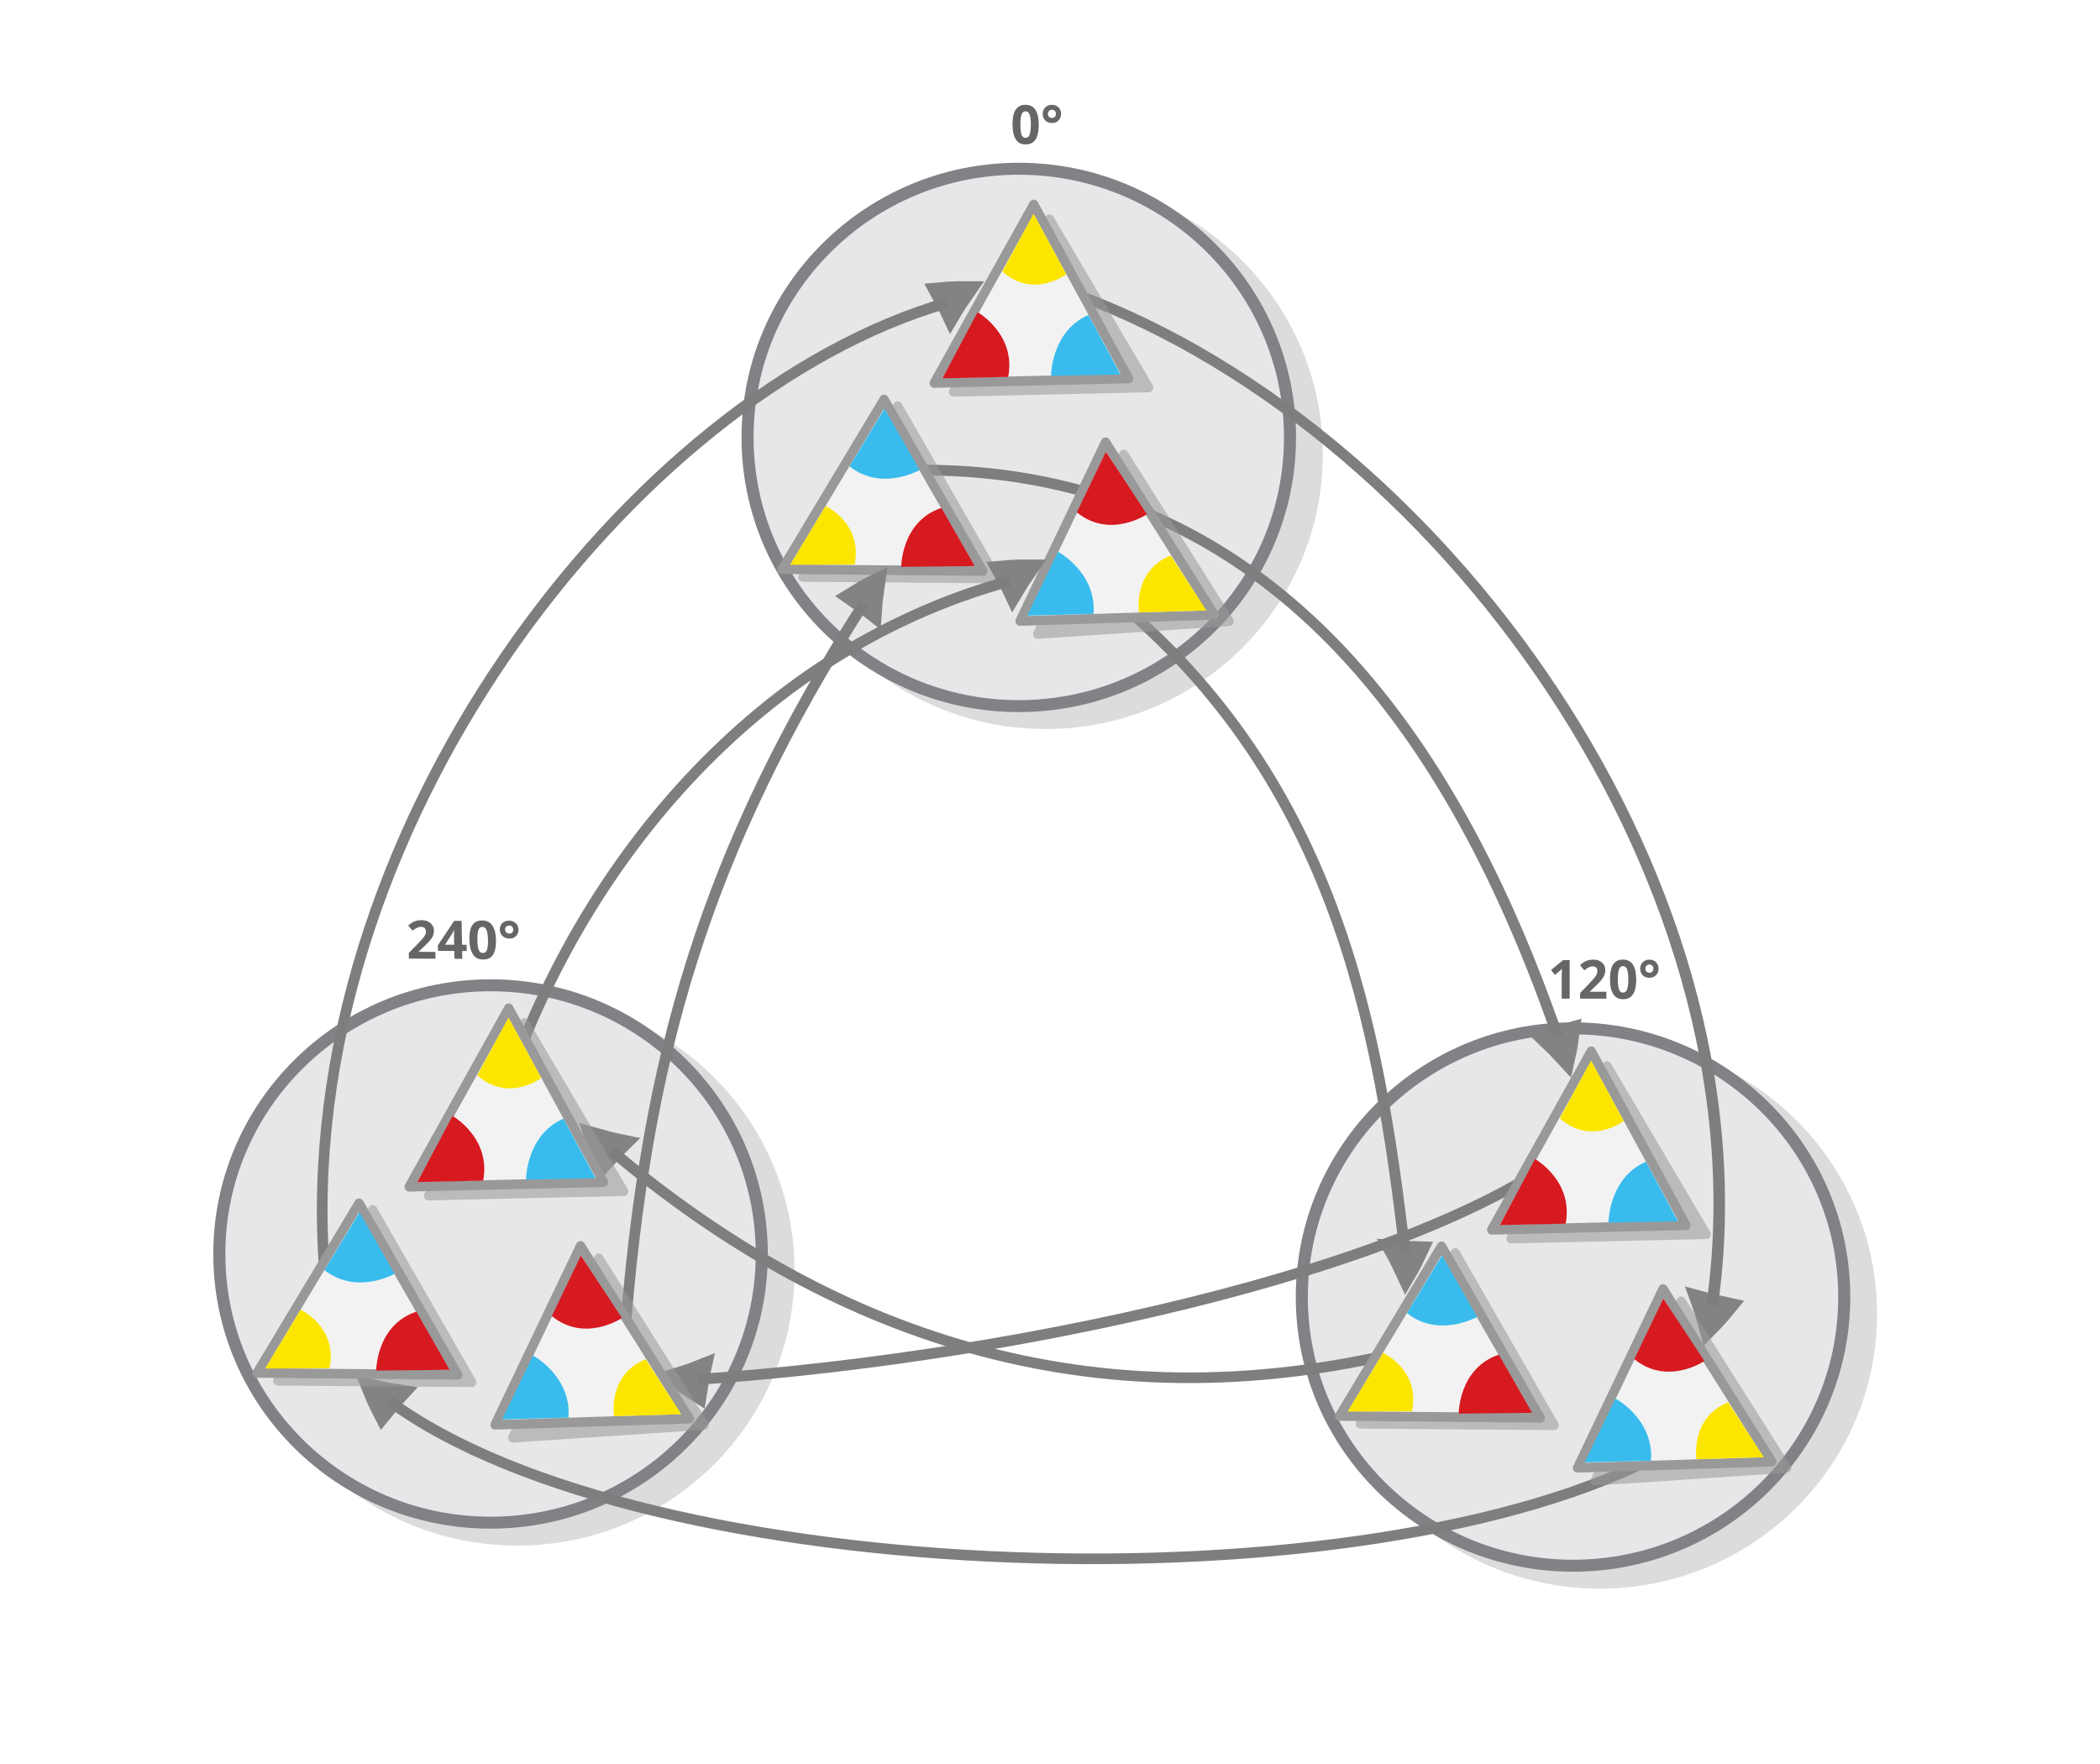
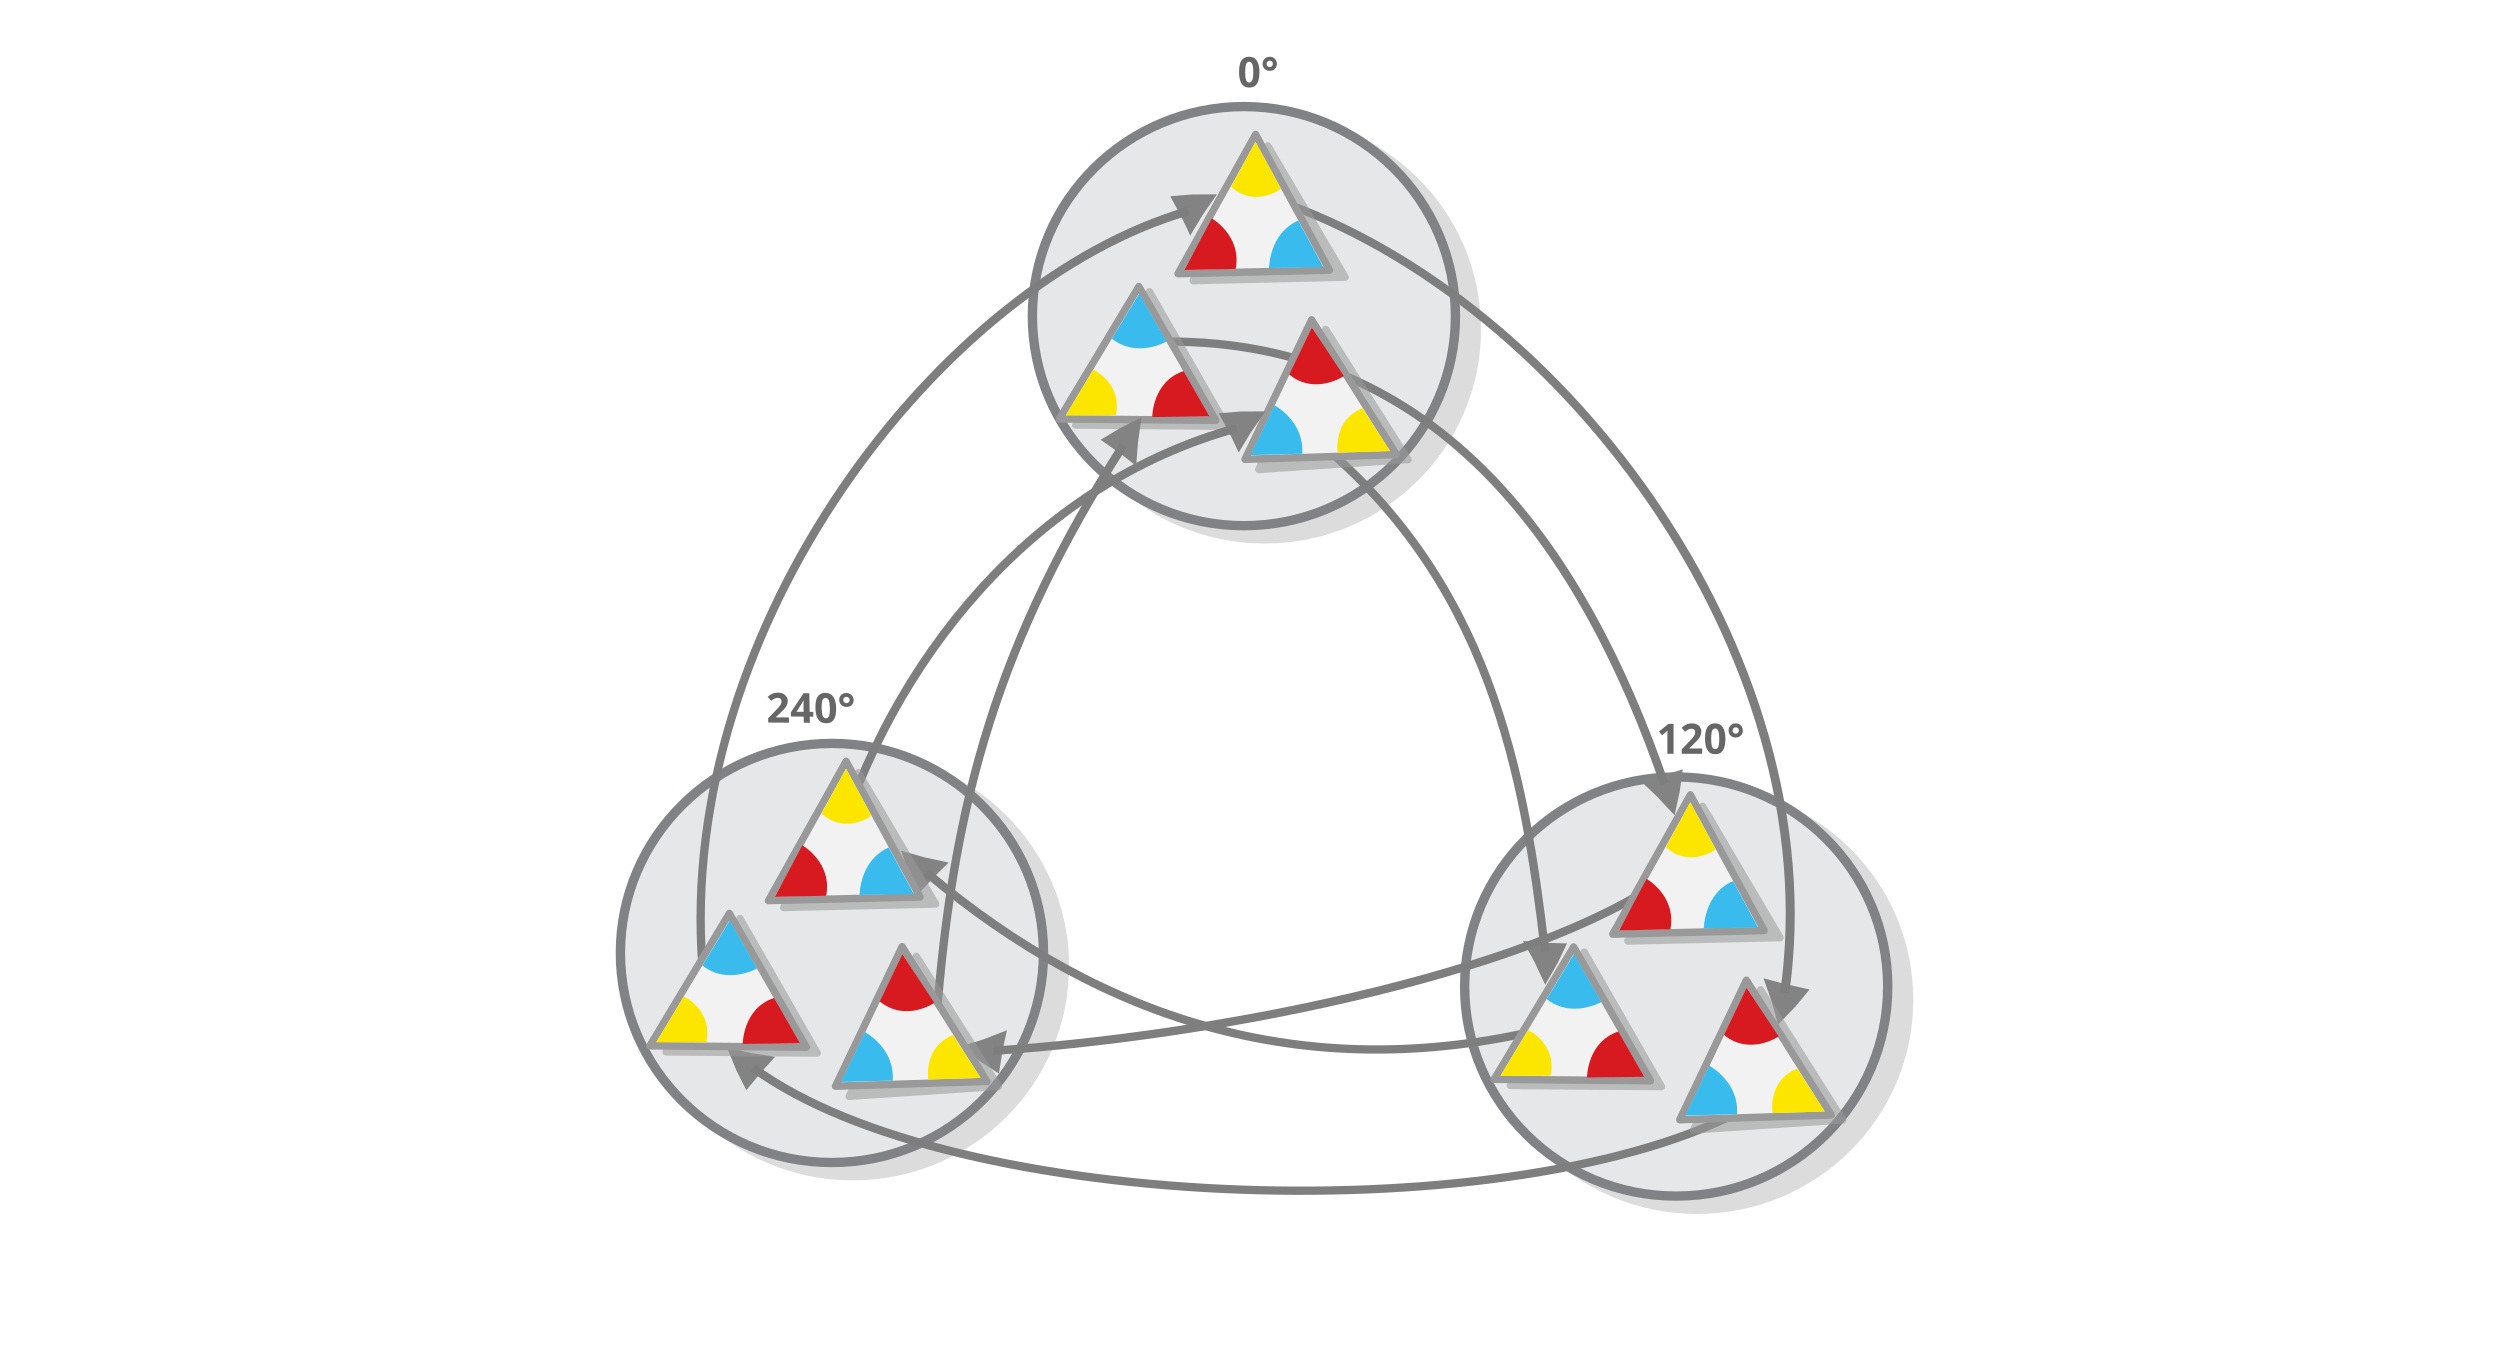
- <svg xmlns="http://www.w3.org/2000/svg" viewBox="0 0 595.3 500" version="1.1" id="svg3397" width="595.3" height="500">
+ <svg xmlns="http://www.w3.org/2000/svg" viewBox="0 0 595.08 322.834" version="1.1" id="svg3397" width="595.08" height="322.834">
  <defs id="defs3401" />
  <g id="layer1" style="display:inline">
-     <text xml:space="preserve" style="font-style:normal;font-weight:normal;font-size:63.12px;line-height:1.25;font-family:sans-serif;letter-spacing:0px;word-spacing:0px;fill:#000000;fill-opacity:1;stroke:none;stroke-width:1.578" x="472.269" y="181.392" id="text1739" />
-     <g transform="matrix(0.5703663,0,0,0.5650212,246.6579,246.8992)" id="g4798">
+     <text xml:space="preserve" style="font-style:normal;font-weight:normal;font-size:41.337px;line-height:1.25;font-family:sans-serif;letter-spacing:0px;word-spacing:0px;fill:#000000;fill-opacity:1;stroke:none;stroke-width:1.033" x="416.243" y="112.832" id="text1739" />
+     <g transform="matrix(0.3735253,0,0,0.3700249,268.4934,155.7318)" id="g4798">
      <circle style="opacity:0.14;stroke:#000000;stroke-width:6;stroke-miterlimit:10" id="circle4649" r="134.8" cy="-209.014" cx="87.185" />
      <circle style="fill:#e6e7e8;stroke:#808285;stroke-width:6;stroke-miterlimit:10" id="circle4651" r="134.8" cy="-217.514" cx="73.885" />
    </g>
-     <g transform="matrix(0.5703663,0,0,0.5650212,403.7761,490.5748)" id="g4798-0">
+     <g transform="matrix(0.3735253,0,0,0.3700249,371.388,315.3117)" id="g4798-0">
      <circle style="opacity:0.14;stroke:#000000;stroke-width:6;stroke-miterlimit:10" id="circle4649-9" r="134.8" cy="-209.014" cx="87.185" />
      <circle style="fill:#e6e7e8;stroke:#808285;stroke-width:6;stroke-miterlimit:10" id="circle4651-2" r="134.8" cy="-217.514" cx="73.885" />
    </g>
-     <g style="display:inline;fill:#dddddd;stroke:#838383;stroke-width:6.389;stroke-miterlimit:10" id="g1482-5-6-0" transform="matrix(0.1345093,0.3639734,-0.3566786,0.1162382,448.945,223.1982)">
+     <g style="display:inline;fill:#dddddd;stroke:#838383;stroke-width:6.389;stroke-miterlimit:10" id="g1482-5-6-0" transform="matrix(0.08808834,0.2383614,-0.2335841,0.07612284,400.9686,140.2103)">
      <path style="stroke-width:16.098" id="path1478-9-3-8" d="m 279.837,254.916 c 5.306,-0.863 10.768,-1.466 16.337,-1.934 -3.454,-4.165 -7.181,-8.262 -11.18,-12.292 -1.784,4.973 -2.932,8.935 -5.157,14.226 z" />
      <path style="fill:none;stroke:#7e7e7e;stroke-width:8.093;stroke-linecap:butt;stroke-linejoin:miter;stroke-miterlimit:10;stroke-dasharray:none;stroke-opacity:1" d="M -248.691,290.47 C -66.107,172.37 118.795,208.049 282.696,248.667" id="path1674-3-8" />
    </g>
-     <g style="display:inline;fill:#dddddd;stroke:#838383;stroke-width:6.389;stroke-miterlimit:10" id="g1482-5-6-0-6" transform="matrix(0.1398084,0.7643144,-0.8187823,0.0793154,1051.297,161.9383)">
+     <g style="display:inline;fill:#dddddd;stroke:#838383;stroke-width:6.389;stroke-miterlimit:10" id="g1482-5-6-0-6" transform="matrix(0.09155866,0.5005393,-0.5362096,0.0519426,795.4408,100.092)">
      <path style="stroke-width:7.894" id="path1478-9-3-8-5" d="m 195.584,727.893 c 2.602,-0.423 5.28,-0.719 8.012,-0.948 -1.694,-2.043 -3.521,-4.052 -5.483,-6.028 -0.875,2.439 -1.438,4.382 -2.529,6.976 z" />
      <path style="fill:none;stroke:#7e7e7e;stroke-width:3.938;stroke-linecap:butt;stroke-linejoin:miter;stroke-miterlimit:10;stroke-dasharray:none;stroke-opacity:1" d="M -199.424,889.635 C -143.722,768.437 40.119,676.554 196.986,724.829" id="path1674-3-8-87" />
    </g>
-     <text xml:space="preserve" style="font-style:normal;font-weight:normal;font-size:15.088px;line-height:1.25;font-family:sans-serif;display:inline;fill:#666666;fill-opacity:1;stroke:none;stroke-width:0.377" x="444.306" y="279.584" id="text5016-15" transform="scale(0.9876245,1.012531)">
-       <tspan id="tspan5014-9" x="444.306" y="279.584" style="font-style:normal;font-variant:normal;font-weight:bold;font-stretch:normal;font-family:sans-serif;-inkscape-font-specification:'sans-serif Bold';fill:#666666;stroke-width:0.377">120° </tspan>
+     <text xml:space="preserve" style="font-style:normal;font-weight:normal;font-size:9.881px;line-height:1.25;font-family:sans-serif;display:inline;fill:#666666;fill-opacity:1;stroke:none;stroke-width:0.247" x="399.271" y="177.211" id="text5016-15" transform="scale(0.9876245,1.012531)">
+       <tspan id="tspan5014-9" x="399.271" y="177.211" style="font-style:normal;font-variant:normal;font-weight:bold;font-stretch:normal;font-family:sans-serif;-inkscape-font-specification:'sans-serif Bold';fill:#666666;stroke-width:0.247">120° </tspan>
    </text>
-     <g transform="matrix(0.5703663,0,0,0.5650212,96.91642,478.3752)" id="g4798-0-5">
+     <g transform="matrix(0.3735253,0,0,0.3700249,170.4297,307.3223)" id="g4798-0-5">
      <circle style="opacity:0.14;stroke:#000000;stroke-width:6;stroke-miterlimit:10" id="circle4649-9-4" r="134.8" cy="-209.014" cx="87.185" />
      <circle style="fill:#e6e7e8;stroke:#808285;stroke-width:6;stroke-miterlimit:10" id="circle4651-2-6" r="134.8" cy="-217.514" cx="73.885" />
    </g>
-     <text xml:space="preserve" style="font-style:normal;font-weight:normal;font-size:15.088px;line-height:1.25;font-family:sans-serif;display:inline;fill:#666666;fill-opacity:1;stroke:none;stroke-width:0.377" x="109.878" y="271.786" id="text5016-15-9" transform="matrix(1.002554,0.00546846,0.01893107,0.9975563,0,0)">
-       <tspan id="tspan5014-9-0" x="109.878" y="271.786" style="font-style:normal;font-variant:normal;font-weight:bold;font-stretch:normal;font-family:sans-serif;-inkscape-font-specification:'sans-serif Bold';fill:#666666;stroke-width:0.377">240° </tspan>
+     <text xml:space="preserve" style="font-style:normal;font-weight:normal;font-size:9.881px;line-height:1.25;font-family:sans-serif;display:inline;fill:#666666;fill-opacity:1;stroke:none;stroke-width:0.247" x="178.77" y="171.43" id="text5016-15-9" transform="matrix(1.002554,0.00546846,0.01893107,0.9975563,0,0)">
+       <tspan id="tspan5014-9-0" x="178.77" y="171.43" style="font-style:normal;font-variant:normal;font-weight:bold;font-stretch:normal;font-family:sans-serif;-inkscape-font-specification:'sans-serif Bold';fill:#666666;stroke-width:0.247">240° </tspan>
    </text>
-     <g style="display:inline;fill:#dddddd;stroke:#838383;stroke-width:6.389;stroke-miterlimit:10" id="g1482-7" transform="matrix(-0.3744269,0.0117767,-0.01270226,-0.3420943,1204.241,670.2461)">
-       <path style="stroke-width:35.526" id="path1478-7" transform="matrix(0.4768,-0.02932,0.03214,0.42867,147.58,197.367)" d="m 315.1,101.79 c 10.682,-4.135 21.77,-7.738 33.127,-11.074 -8.518,-8.139 -17.577,-16.01 -27.178,-23.616 -2.04,12.119 -3.103,21.663 -5.949,34.69 z" />
-       <path style="stroke-width:10.649;paint-order:markers fill stroke" id="path1480-1" transform="matrix(0.89574,0,0,0.81736,18.384,154.236)" d="m 197.036,89.49 c 39.237,-9.724 89.303,-9.828 120.462,-3.317" />
-     </g>
-     <g id="g1779" transform="matrix(0.7483017,0,0,0.7483017,925.4242,495.2257)" style="display:inline">
-       <path style="opacity:0.57;fill:#999999;stroke:#999999;stroke-width:4.165;stroke-linecap:butt;stroke-linejoin:round;stroke-miterlimit:4;stroke-dasharray:none;stroke-opacity:1" d="M 362.2,125.191 317.644,49.477 274.924,124.53 Z" id="path1725-3" />
-       <path style="fill:#f2f2f2;stroke:#999999;stroke-width:4.2;stroke-linecap:butt;stroke-linejoin:round;stroke-miterlimit:4;stroke-dasharray:none;stroke-opacity:1" d="M 355.899,121.897 311.474,46.568 265.595,121.078 Z" id="path1725" />
-       <path style="fill:#39bced;fill-opacity:1;stroke:#000000;stroke-width:0;stroke-linecap:butt;stroke-linejoin:miter;stroke-miterlimit:4;stroke-dasharray:none;stroke-opacity:1" d="m 295.924,75.922 c 14.507,11.167 31.546,1.635 31.546,1.635 L 311.684,50.552 Z" id="path1742" />
-       <path style="fill:#d71920;fill-opacity:1;stroke:#000000;stroke-width:0;stroke-linecap:butt;stroke-linejoin:miter;stroke-miterlimit:4;stroke-dasharray:none;stroke-opacity:1" d="m 337.278,94.155 c -18.135,5.947 -18.061,25.877 -18.061,25.877 l 33.059,-0.334 z" id="path1742-6" />
-       <path style="fill:#fce600;fill-opacity:1;stroke:#000000;stroke-width:0;stroke-linecap:butt;stroke-linejoin:miter;stroke-miterlimit:4;stroke-dasharray:none;stroke-opacity:1" d="M 298.206,119.022 C 301.983,100.862 285.178,93.346 285.178,93.346 L 269.253,119.129 Z" id="path1742-6-7" />
-     </g>
-     <g id="g1779-5" transform="matrix(-0.3653007,0.6530779,-0.6530779,-0.3653007,1238.129,396.2505)" style="display:inline">
-       <path style="opacity:0.57;fill:#999999;stroke:#999999;stroke-width:4.165;stroke-linecap:butt;stroke-linejoin:round;stroke-miterlimit:4;stroke-dasharray:none;stroke-opacity:1" d="M 355.045,112.399 310.489,36.685 267.768,111.738 Z" id="path1725-3-3" />
-       <path style="fill:#f2f2f2;stroke:#999999;stroke-width:4.2;stroke-linecap:butt;stroke-linejoin:round;stroke-miterlimit:4;stroke-dasharray:none;stroke-opacity:1" d="M 355.899,121.897 311.474,46.568 265.595,121.078 Z" id="path1725-5" />
-       <path style="fill:#39bced;fill-opacity:1;stroke:#000000;stroke-width:0;stroke-linecap:butt;stroke-linejoin:miter;stroke-miterlimit:4;stroke-dasharray:none;stroke-opacity:1" d="m 295.924,75.922 c 14.507,11.167 31.546,1.635 31.546,1.635 L 311.684,50.552 Z" id="path1742-62" />
-       <path style="fill:#d71920;fill-opacity:1;stroke:#000000;stroke-width:0;stroke-linecap:butt;stroke-linejoin:miter;stroke-miterlimit:4;stroke-dasharray:none;stroke-opacity:1" d="m 337.278,94.155 c -18.135,5.947 -18.061,25.877 -18.061,25.877 l 33.059,-0.334 z" id="path1742-6-9" />
-       <path style="fill:#fce600;fill-opacity:1;stroke:#000000;stroke-width:0;stroke-linecap:butt;stroke-linejoin:miter;stroke-miterlimit:4;stroke-dasharray:none;stroke-opacity:1" d="M 298.206,119.022 C 301.983,100.862 285.178,93.346 285.178,93.346 L 269.253,119.129 Z" id="path1742-6-7-1" />
-     </g>
-     <g id="g1779-5-2" transform="matrix(-0.4116013,-0.6249318,0.6249318,-0.4116013,1174.743,717.136)" style="display:inline">
-       <path style="opacity:0.57;fill:#999999;stroke:#999999;stroke-width:4.165;stroke-linecap:butt;stroke-linejoin:round;stroke-miterlimit:4;stroke-dasharray:none;stroke-opacity:1" d="M 346.882,125.754 302.326,50.04 259.606,125.093 Z" id="path1725-3-3-7" />
-       <path style="fill:#f2f2f2;stroke:#999999;stroke-width:4.2;stroke-linecap:butt;stroke-linejoin:round;stroke-miterlimit:4;stroke-dasharray:none;stroke-opacity:1" d="M 355.899,121.897 311.474,46.568 265.595,121.078 Z" id="path1725-5-0" />
-       <path style="fill:#39bced;fill-opacity:1;stroke:#000000;stroke-width:0;stroke-linecap:butt;stroke-linejoin:miter;stroke-miterlimit:4;stroke-dasharray:none;stroke-opacity:1" d="m 295.924,75.922 c 14.507,11.167 31.546,1.635 31.546,1.635 L 311.684,50.552 Z" id="path1742-62-9" />
-       <path style="fill:#d71920;fill-opacity:1;stroke:#000000;stroke-width:0;stroke-linecap:butt;stroke-linejoin:miter;stroke-miterlimit:4;stroke-dasharray:none;stroke-opacity:1" d="m 337.278,94.155 c -18.135,5.947 -18.061,25.877 -18.061,25.877 l 33.059,-0.334 z" id="path1742-6-9-3" />
-       <path style="fill:#fce600;fill-opacity:1;stroke:#000000;stroke-width:0;stroke-linecap:butt;stroke-linejoin:miter;stroke-miterlimit:4;stroke-dasharray:none;stroke-opacity:1" d="M 298.206,119.022 C 301.983,100.862 285.178,93.346 285.178,93.346 L 269.253,119.129 Z" id="path1742-6-7-1-6" />
-     </g>
-     <g style="display:inline;fill:#dddddd;stroke:#838383;stroke-width:6.389;stroke-miterlimit:10" id="g1482-7-0" transform="matrix(0.1974394,0.3183581,-0.2898958,0.1820722,1175.613,392.1387)">
-       <path style="stroke-width:35.526" id="path1478-7-9" transform="matrix(0.4768,-0.02932,0.03214,0.42867,147.58,197.367)" d="m 315.1,101.79 c 10.682,-4.135 21.77,-7.738 33.127,-11.074 -8.518,-8.139 -17.577,-16.01 -27.178,-23.616 -2.04,12.119 -3.103,21.663 -5.949,34.69 z" />
-       <path style="stroke-width:10.649;paint-order:markers fill stroke" id="path1480-1-3" transform="matrix(0.89574,0,0,0.81736,18.384,154.236)" d="m 197.036,89.49 c 39.237,-9.724 89.303,-9.828 120.462,-3.317" />
-     </g>
-     <g style="display:inline;fill:#dddddd;stroke:#838383;stroke-width:6.389;stroke-miterlimit:10" id="g1482-7-0-7" transform="matrix(0.1847109,-0.325908,0.2987756,0.1671017,942.4679,558.4982)">
-       <path style="stroke-width:35.526" id="path1478-7-9-9" transform="matrix(0.4768,-0.02932,0.03214,0.42867,147.58,197.367)" d="m 315.1,101.79 c 10.682,-4.135 21.77,-7.738 33.127,-11.074 -8.518,-8.139 -17.577,-16.01 -27.178,-23.616 -2.04,12.119 -3.103,21.663 -5.949,34.69 z" />
-       <path style="stroke-width:10.649;paint-order:markers fill stroke" id="path1480-1-3-2" transform="matrix(0.89574,0,0,0.81736,18.384,154.236)" d="m 197.036,89.49 c 39.237,-9.724 89.303,-9.828 120.462,-3.317" />
-     </g>
-     <g stroke-miterlimit="10" id="g3795-7-1-11" transform="matrix(0.1947049,-0.2417611,0.2417611,0.1947049,923.6421,558.1176)" style="display:inline;fill:none;stroke:#6d6d6d;stroke-width:6.389;stroke-miterlimit:10">
-       <path style="stroke-width:8.945" d="m 383.055,214.344 c 2.235,1.907 4.443,4.001 6.646,6.203 0.073,-3.403 0.024,-6.893 -0.147,-10.47 -2.265,1.5 -3.969,2.813 -6.499,4.267 z" id="path3791-5-0-59" />
-       <path style="stroke-width:5.24;paint-order:markers fill stroke" d="m 343,222.792 c 3.516,-21.151 33.051,-32.205 46.554,-8.173" id="path3793-3-6-7" />
-     </g>
-     <g stroke-miterlimit="10" id="g3795-7-1-11-4" transform="matrix(0.1796277,0.2531646,-0.2531646,0.1796277,1156.104,377.0817)" style="display:inline;fill:none;stroke:#6d6d6d;stroke-width:6.389;stroke-miterlimit:10">
-       <path style="stroke-width:8.945" d="m 383.055,214.344 c 2.235,1.907 4.443,4.001 6.646,6.203 0.073,-3.403 0.024,-6.893 -0.147,-10.47 -2.265,1.5 -3.969,2.813 -6.499,4.267 z" id="path3791-5-0-59-6" />
-       <path style="stroke-width:5.24;paint-order:markers fill stroke" d="m 343,222.792 c 3.516,-21.151 33.051,-32.205 46.554,-8.173" id="path3793-3-6-7-9" />
-     </g>
-     <g stroke-miterlimit="10" id="g3795-7-1-11-2" transform="matrix(-0.3297959,-0.0504676,-0.0543413,0.3062865,1242.141,543.0659)" style="display:inline;fill:none;stroke:#6d6d6d;stroke-width:6.389;stroke-miterlimit:10">
-       <path style="stroke-width:8.945" d="m 383.055,214.344 c 2.235,1.907 4.443,4.001 6.646,6.203 0.073,-3.403 0.024,-6.893 -0.147,-10.47 -2.265,1.5 -3.969,2.813 -6.499,4.267 z" id="path3791-5-0-59-2" />
-       <path style="stroke-width:5.24;paint-order:markers fill stroke" d="m 343,222.792 c 3.516,-21.151 33.051,-32.205 46.554,-8.173" id="path3793-3-6-7-4" />
-     </g>
-     <text xml:space="preserve" style="font-style:normal;font-weight:normal;font-size:15.088px;line-height:1.25;font-family:sans-serif;display:inline;fill:#666666;fill-opacity:1;stroke:none;stroke-width:0.377" x="290.072" y="8.068" id="text5016-15-3" transform="scale(0.9876245,1.012531)">
-       <tspan id="tspan5014-9-6" x="290.072" y="21.417" style="font-style:normal;font-variant:normal;font-weight:bold;font-stretch:normal;font-family:sans-serif;-inkscape-font-specification:'sans-serif Bold';fill:#666666;stroke-width:0.377" />
-       <tspan x="290.072" y="40.278" style="font-style:normal;font-variant:normal;font-weight:bold;font-stretch:normal;font-family:sans-serif;-inkscape-font-specification:'sans-serif Bold';fill:#666666;stroke-width:0.377" id="tspan14069">0° </tspan>
+     <text xml:space="preserve" style="font-style:normal;font-weight:normal;font-size:9.881px;line-height:1.25;font-family:sans-serif;display:inline;fill:#666666;fill-opacity:1;stroke:none;stroke-width:0.247" x="298.265" y="20.492" id="text5016-15-3" transform="scale(0.9876245,1.012531)">
+       <tspan x="298.265" y="20.492" style="font-style:normal;font-variant:normal;font-weight:bold;font-stretch:normal;font-family:sans-serif;-inkscape-font-specification:'sans-serif Bold';fill:#666666;stroke-width:0.247" id="tspan14069">0° </tspan>
    </text>
-     <g style="display:inline;fill:#dddddd;stroke:#838383;stroke-width:6.389;stroke-miterlimit:10" id="g1482-5-6-0-7" transform="matrix(0.2387571,0.3058831,-0.3044858,0.2191333,449.8631,153.0606)">
+     <g style="display:inline;fill:#dddddd;stroke:#838383;stroke-width:6.389;stroke-miterlimit:10" id="g1482-5-6-0-7" transform="matrix(0.1563589,0.2003187,-0.1994037,0.1435075,401.5698,94.27811)">
      <path style="stroke-width:16.098" id="path1478-9-3-8-53" d="m 279.837,254.916 c 5.306,-0.863 10.768,-1.466 16.337,-1.934 -3.454,-4.165 -7.181,-8.262 -11.18,-12.292 -1.784,4.973 -2.932,8.935 -5.157,14.226 z" />
      <path style="fill:none;stroke:#7e7e7e;stroke-width:8.093;stroke-linecap:butt;stroke-linejoin:miter;stroke-miterlimit:10;stroke-dasharray:none;stroke-opacity:1" d="M -326.463,365.322 C -177.197,155.286 60.542,170.969 282.696,248.667" id="path1674-3-8-5" />
    </g>
-     <g style="display:inline" transform="matrix(0.6298097,0,0,0.6456923,54.4387,83.17775)" id="g1779-6">
+     <g style="display:inline" transform="matrix(0.412454,0,0,0.4228553,142.6116,48.51276)" id="g1779-6">
      <path id="path1725-3-31" d="M 362.2,125.191 317.644,49.477 274.924,124.53 Z" style="opacity:0.57;fill:#999999;stroke:#999999;stroke-width:4.165;stroke-linecap:butt;stroke-linejoin:round;stroke-miterlimit:4;stroke-dasharray:none;stroke-opacity:1" />
      <path id="path1725-7" d="M 355.899,121.897 311.474,46.568 265.595,121.078 Z" style="fill:#f2f2f2;stroke:#999999;stroke-width:4.2;stroke-linecap:butt;stroke-linejoin:round;stroke-miterlimit:4;stroke-dasharray:none;stroke-opacity:1" />
      <path id="path1742-5" d="m 295.924,75.922 c 14.507,11.167 31.546,1.635 31.546,1.635 L 311.684,50.552 Z" style="fill:#39bced;fill-opacity:1;stroke:#000000;stroke-width:0;stroke-linecap:butt;stroke-linejoin:miter;stroke-miterlimit:4;stroke-dasharray:none;stroke-opacity:1" />
      <path id="path1742-6-96" d="m 337.278,94.155 c -18.135,5.947 -18.061,25.877 -18.061,25.877 l 33.059,-0.334 z" style="fill:#d71920;fill-opacity:1;stroke:#000000;stroke-width:0;stroke-linecap:butt;stroke-linejoin:miter;stroke-miterlimit:4;stroke-dasharray:none;stroke-opacity:1" />
      <path id="path1742-6-7-2" d="M 298.206,119.022 C 301.983,100.862 285.178,93.346 285.178,93.346 L 269.253,119.129 Z" style="fill:#fce600;fill-opacity:1;stroke:#000000;stroke-width:0;stroke-linecap:butt;stroke-linejoin:miter;stroke-miterlimit:4;stroke-dasharray:none;stroke-opacity:1" />
    </g>
-     <g style="display:inline" transform="matrix(-0.3074561,0.5635259,-0.5496644,-0.3152096,441.2526,-53.54957)" id="g1779-5-1">
+     <g style="display:inline" transform="matrix(-0.2013489,0.3690456,-0.3599679,-0.2064266,395.9309,-41.02814)" id="g1779-5-1">
      <path id="path1725-3-3-78" d="M 355.045,112.399 310.489,36.685 267.768,111.738 Z" style="opacity:0.57;fill:#999999;stroke:#999999;stroke-width:4.165;stroke-linecap:butt;stroke-linejoin:round;stroke-miterlimit:4;stroke-dasharray:none;stroke-opacity:1" />
      <path id="path1725-5-5" d="M 355.899,121.897 311.474,46.568 265.595,121.078 Z" style="fill:#f2f2f2;stroke:#999999;stroke-width:4.2;stroke-linecap:butt;stroke-linejoin:round;stroke-miterlimit:4;stroke-dasharray:none;stroke-opacity:1" />
      <path id="path1742-62-7" d="m 295.924,75.922 c 14.507,11.167 31.546,1.635 31.546,1.635 L 311.684,50.552 Z" style="fill:#39bced;fill-opacity:1;stroke:#000000;stroke-width:0;stroke-linecap:butt;stroke-linejoin:miter;stroke-miterlimit:4;stroke-dasharray:none;stroke-opacity:1" />
      <path id="path1742-6-9-4" d="m 337.278,94.155 c -18.135,5.947 -18.061,25.877 -18.061,25.877 l 33.059,-0.334 z" style="fill:#d71920;fill-opacity:1;stroke:#000000;stroke-width:0;stroke-linecap:butt;stroke-linejoin:miter;stroke-miterlimit:4;stroke-dasharray:none;stroke-opacity:1" />
      <path id="path1742-6-7-1-1" d="M 298.206,119.022 C 301.983,100.862 285.178,93.346 285.178,93.346 L 269.253,119.129 Z" style="fill:#fce600;fill-opacity:1;stroke:#000000;stroke-width:0;stroke-linecap:butt;stroke-linejoin:miter;stroke-miterlimit:4;stroke-dasharray:none;stroke-opacity:1" />
    </g>
-     <g style="display:inline" transform="matrix(-0.3464251,-0.5392393,0.5259752,-0.3551613,372.5742,360.5474)" id="g1779-5-2-8">
+     <g style="display:inline" transform="matrix(-0.2268692,-0.3531406,0.3444542,-0.2325904,350.9543,230.1585)" id="g1779-5-2-8">
      <path id="path1725-3-3-7-5" d="M 346.882,125.754 302.326,50.04 259.606,125.093 Z" style="opacity:0.57;fill:#999999;stroke:#999999;stroke-width:4.165;stroke-linecap:butt;stroke-linejoin:round;stroke-miterlimit:4;stroke-dasharray:none;stroke-opacity:1" />
      <path id="path1725-5-0-9" d="M 355.899,121.897 311.474,46.568 265.595,121.078 Z" style="fill:#f2f2f2;stroke:#999999;stroke-width:4.2;stroke-linecap:butt;stroke-linejoin:round;stroke-miterlimit:4;stroke-dasharray:none;stroke-opacity:1" />
      <path id="path1742-62-9-7" d="m 295.924,75.922 c 14.507,11.167 31.546,1.635 31.546,1.635 L 311.684,50.552 Z" style="fill:#39bced;fill-opacity:1;stroke:#000000;stroke-width:0;stroke-linecap:butt;stroke-linejoin:miter;stroke-miterlimit:4;stroke-dasharray:none;stroke-opacity:1" />
      <path id="path1742-6-9-3-5" d="m 337.278,94.155 c -18.135,5.947 -18.061,25.877 -18.061,25.877 l 33.059,-0.334 z" style="fill:#d71920;fill-opacity:1;stroke:#000000;stroke-width:0;stroke-linecap:butt;stroke-linejoin:miter;stroke-miterlimit:4;stroke-dasharray:none;stroke-opacity:1" />
      <path id="path1742-6-7-1-6-3" d="M 298.206,119.022 C 301.983,100.862 285.178,93.346 285.178,93.346 L 269.253,119.129 Z" style="fill:#fce600;fill-opacity:1;stroke:#000000;stroke-width:0;stroke-linecap:butt;stroke-linejoin:miter;stroke-miterlimit:4;stroke-dasharray:none;stroke-opacity:1" />
    </g>
-     <g style="display:inline;fill:#dddddd;stroke:#838383;stroke-width:6.389;stroke-miterlimit:10" id="g1482-5-6-0-62" transform="matrix(-0.3635674,-0.1356029,0.1446868,-0.3461166,240.1337,450.5705)">
+     <g style="display:inline;fill:#dddddd;stroke:#838383;stroke-width:6.389;stroke-miterlimit:10" id="g1482-5-6-0-62" transform="matrix(-0.2380955,-0.08880453,0.09475343,-0.2266672,264.2208,289.1134)">
      <path style="stroke-width:16.098" id="path1478-9-3-8-9" d="m 279.837,254.916 c 5.306,-0.863 10.768,-1.466 16.337,-1.934 -3.454,-4.165 -7.181,-8.262 -11.18,-12.292 -1.784,4.973 -2.932,8.935 -5.157,14.226 z" />
      <path style="fill:none;stroke:#7e7e7e;stroke-width:8.093;stroke-linecap:butt;stroke-linejoin:miter;stroke-miterlimit:10;stroke-dasharray:none;stroke-opacity:1" d="M -318.909,323.464 C -128.897,182.137 75.457,172.939 282.696,248.667" id="path1674-3-8-1" />
    </g>
-     <g style="display:inline;fill:#dddddd;stroke:#838383;stroke-width:6.389;stroke-miterlimit:10" id="g1482-5-6-0-7-2" transform="matrix(-0.3702397,-0.1161548,0.1261503,-0.3532946,183.7522,517.909)">
+     <g style="display:inline;fill:#dddddd;stroke:#838383;stroke-width:6.389;stroke-miterlimit:10" id="g1482-5-6-0-7-2" transform="matrix(-0.2424651,-0.07606825,0.08261414,-0.2313679,227.2973,333.2125)">
      <path style="stroke-width:16.098" id="path1478-9-3-8-53-7" d="m 279.837,254.916 c 5.306,-0.863 10.768,-1.466 16.337,-1.934 -3.454,-4.165 -7.181,-8.262 -11.18,-12.292 -1.784,4.973 -2.932,8.935 -5.157,14.226 z" />
      <path style="fill:none;stroke:#7e7e7e;stroke-width:8.093;stroke-linecap:butt;stroke-linejoin:miter;stroke-miterlimit:10;stroke-dasharray:none;stroke-opacity:1" d="M -608.645,501.796 C -445.517,318.048 60.542,170.969 282.696,248.667" id="path1674-3-8-5-0" />
    </g>
-     <g style="display:inline;fill:#dddddd;stroke:#838383;stroke-width:6.389;stroke-miterlimit:10" id="g1482-5-6-0-7-2-9" transform="matrix(-0.3781792,0.08689025,-0.06970126,-0.3686092,322.034,458.1244)">
+     <g style="display:inline;fill:#dddddd;stroke:#838383;stroke-width:6.389;stroke-miterlimit:10" id="g1482-5-6-0-7-2-9" transform="matrix(-0.2476645,0.05690326,-0.04564643,-0.2413972,317.8562,294.0604)">
      <path style="stroke-width:16.098" id="path1478-9-3-8-53-7-3" d="m 279.837,254.916 c 5.306,-0.863 10.768,-1.466 16.337,-1.934 -3.454,-4.165 -7.181,-8.262 -11.18,-12.292 -1.784,4.973 -2.932,8.935 -5.157,14.226 z" />
      <path style="fill:none;stroke:#7e7e7e;stroke-width:8.093;stroke-linecap:butt;stroke-linejoin:miter;stroke-miterlimit:10;stroke-dasharray:none;stroke-opacity:1" d="m -390.467,278.748 c 115.484,-70.019 427.284,-70.427 673.162,-30.081" id="path1674-3-8-5-0-6" />
    </g>
-     <g style="display:inline" transform="matrix(0.6298097,0,0,0.6456923,212.465,323.2208)" id="g1779-6-5">
+     <g style="display:inline" transform="matrix(0.412454,0,0,0.4228553,246.101,205.7137)" id="g1779-6-5">
      <path id="path1725-3-31-4" d="M 362.2,125.191 317.644,49.477 274.924,124.53 Z" style="opacity:0.57;fill:#999999;stroke:#999999;stroke-width:4.165;stroke-linecap:butt;stroke-linejoin:round;stroke-miterlimit:4;stroke-dasharray:none;stroke-opacity:1" />
      <path id="path1725-7-0" d="M 355.899,121.897 311.474,46.568 265.595,121.078 Z" style="fill:#f2f2f2;stroke:#999999;stroke-width:4.2;stroke-linecap:butt;stroke-linejoin:round;stroke-miterlimit:4;stroke-dasharray:none;stroke-opacity:1" />
      <path id="path1742-5-5" d="m 295.924,75.922 c 14.507,11.167 31.546,1.635 31.546,1.635 L 311.684,50.552 Z" style="fill:#39bced;fill-opacity:1;stroke:#000000;stroke-width:0;stroke-linecap:butt;stroke-linejoin:miter;stroke-miterlimit:4;stroke-dasharray:none;stroke-opacity:1" />
      <path id="path1742-6-96-9" d="m 337.278,94.155 c -18.135,5.947 -18.061,25.877 -18.061,25.877 l 33.059,-0.334 z" style="fill:#d71920;fill-opacity:1;stroke:#000000;stroke-width:0;stroke-linecap:butt;stroke-linejoin:miter;stroke-miterlimit:4;stroke-dasharray:none;stroke-opacity:1" />
      <path id="path1742-6-7-2-4" d="M 298.206,119.022 C 301.983,100.862 285.178,93.346 285.178,93.346 L 269.253,119.129 Z" style="fill:#fce600;fill-opacity:1;stroke:#000000;stroke-width:0;stroke-linecap:butt;stroke-linejoin:miter;stroke-miterlimit:4;stroke-dasharray:none;stroke-opacity:1" />
    </g>
-     <g style="display:inline" transform="matrix(-0.3074561,0.5635259,-0.5496644,-0.3152096,599.2789,186.4934)" id="g1779-5-1-6">
+     <g style="display:inline" transform="matrix(-0.2013489,0.3690456,-0.3599679,-0.2064266,499.4202,116.1728)" id="g1779-5-1-6">
      <path id="path1725-3-3-78-9" d="M 355.045,112.399 310.489,36.685 267.768,111.738 Z" style="opacity:0.57;fill:#999999;stroke:#999999;stroke-width:4.165;stroke-linecap:butt;stroke-linejoin:round;stroke-miterlimit:4;stroke-dasharray:none;stroke-opacity:1" />
      <path id="path1725-5-5-2" d="M 355.899,121.897 311.474,46.568 265.595,121.078 Z" style="fill:#f2f2f2;stroke:#999999;stroke-width:4.2;stroke-linecap:butt;stroke-linejoin:round;stroke-miterlimit:4;stroke-dasharray:none;stroke-opacity:1" />
      <path id="path1742-62-7-2" d="m 295.924,75.922 c 14.507,11.167 31.546,1.635 31.546,1.635 L 311.684,50.552 Z" style="fill:#39bced;fill-opacity:1;stroke:#000000;stroke-width:0;stroke-linecap:butt;stroke-linejoin:miter;stroke-miterlimit:4;stroke-dasharray:none;stroke-opacity:1" />
      <path id="path1742-6-9-4-4" d="m 337.278,94.155 c -18.135,5.947 -18.061,25.877 -18.061,25.877 l 33.059,-0.334 z" style="fill:#d71920;fill-opacity:1;stroke:#000000;stroke-width:0;stroke-linecap:butt;stroke-linejoin:miter;stroke-miterlimit:4;stroke-dasharray:none;stroke-opacity:1" />
      <path id="path1742-6-7-1-1-7" d="M 298.206,119.022 C 301.983,100.862 285.178,93.346 285.178,93.346 L 269.253,119.129 Z" style="fill:#fce600;fill-opacity:1;stroke:#000000;stroke-width:0;stroke-linecap:butt;stroke-linejoin:miter;stroke-miterlimit:4;stroke-dasharray:none;stroke-opacity:1" />
    </g>
-     <g style="display:inline" transform="matrix(-0.3464251,-0.5392393,0.5259752,-0.3551613,530.6006,600.5905)" id="g1779-5-2-8-7">
+     <g style="display:inline" transform="matrix(-0.2268692,-0.3531406,0.3444542,-0.2325904,454.4437,387.3594)" id="g1779-5-2-8-7">
      <path id="path1725-3-3-7-5-5" d="M 346.882,125.754 302.326,50.04 259.606,125.093 Z" style="opacity:0.57;fill:#999999;stroke:#999999;stroke-width:4.165;stroke-linecap:butt;stroke-linejoin:round;stroke-miterlimit:4;stroke-dasharray:none;stroke-opacity:1" />
      <path id="path1725-5-0-9-4" d="M 355.899,121.897 311.474,46.568 265.595,121.078 Z" style="fill:#f2f2f2;stroke:#999999;stroke-width:4.2;stroke-linecap:butt;stroke-linejoin:round;stroke-miterlimit:4;stroke-dasharray:none;stroke-opacity:1" />
      <path id="path1742-62-9-7-8" d="m 295.924,75.922 c 14.507,11.167 31.546,1.635 31.546,1.635 L 311.684,50.552 Z" style="fill:#39bced;fill-opacity:1;stroke:#000000;stroke-width:0;stroke-linecap:butt;stroke-linejoin:miter;stroke-miterlimit:4;stroke-dasharray:none;stroke-opacity:1" />
      <path id="path1742-6-9-3-5-1" d="m 337.278,94.155 c -18.135,5.947 -18.061,25.877 -18.061,25.877 l 33.059,-0.334 z" style="fill:#d71920;fill-opacity:1;stroke:#000000;stroke-width:0;stroke-linecap:butt;stroke-linejoin:miter;stroke-miterlimit:4;stroke-dasharray:none;stroke-opacity:1" />
      <path id="path1742-6-7-1-6-3-2" d="M 298.206,119.022 C 301.983,100.862 285.178,93.346 285.178,93.346 L 269.253,119.129 Z" style="fill:#fce600;fill-opacity:1;stroke:#000000;stroke-width:0;stroke-linecap:butt;stroke-linejoin:miter;stroke-miterlimit:4;stroke-dasharray:none;stroke-opacity:1" />
    </g>
-     <g style="display:inline;fill:#dddddd;stroke:#838383;stroke-width:6.389;stroke-miterlimit:10" id="g1482-5-6-0-62-0" transform="matrix(0.08659974,-0.3782458,0.3621416,0.0979002,130.4962,253.4014)">
+     <g style="display:inline;fill:#dddddd;stroke:#838383;stroke-width:6.389;stroke-miterlimit:10" id="g1482-5-6-0-62-0" transform="matrix(0.05671301,-0.2477081,0.2371617,0.06411353,192.4206,159.9899)">
      <path style="stroke-width:16.098" id="path1478-9-3-8-9-6" d="m 279.837,254.916 c 5.306,-0.863 10.768,-1.466 16.337,-1.934 -3.454,-4.165 -7.181,-8.262 -11.18,-12.292 -1.784,4.973 -2.932,8.935 -5.157,14.226 z" />
      <path style="fill:none;stroke:#7e7e7e;stroke-width:8.093;stroke-linecap:butt;stroke-linejoin:miter;stroke-miterlimit:10;stroke-dasharray:none;stroke-opacity:1" d="M -284.344,196.411 C -80.538,164.316 75.457,172.939 282.696,248.667" id="path1674-3-8-1-2" />
    </g>
-     <g style="display:inline;fill:#dddddd;stroke:#838383;stroke-width:6.389;stroke-miterlimit:10" id="g1482-5-6-0-62-0-6" transform="matrix(0.2471138,-0.2991725,0.2797099,0.2499867,146.8066,187.1055)">
+     <g style="display:inline;fill:#dddddd;stroke:#838383;stroke-width:6.389;stroke-miterlimit:10" id="g1482-5-6-0-62-0-6" transform="matrix(0.1618315,-0.1959241,0.1831783,0.163713,203.1021,116.5737)">
      <path style="stroke-width:16.098" id="path1478-9-3-8-9-6-1" d="m 279.837,254.916 c 5.306,-0.863 10.768,-1.466 16.337,-1.934 -3.454,-4.165 -7.181,-8.262 -11.18,-12.292 -1.784,4.973 -2.932,8.935 -5.157,14.226 z" />
      <path style="fill:none;stroke:#7e7e7e;stroke-width:8.093;stroke-linecap:butt;stroke-linejoin:miter;stroke-miterlimit:10;stroke-dasharray:none;stroke-opacity:1" d="m -268.551,211.679 c 171.401,-78.142 384.545,-81.046 551.247,36.988" id="path1674-3-8-1-2-8" />
    </g>
-     <g style="display:inline;fill:#dddddd;stroke:#838383;stroke-width:6.389;stroke-miterlimit:10" id="g1482-5-6-0-62-0-6-7" transform="matrix(0.2471138,-0.2991725,0.2797099,0.2499867,129.1932,108.2202)">
+     <g style="display:inline;fill:#dddddd;stroke:#838383;stroke-width:6.389;stroke-miterlimit:10" id="g1482-5-6-0-62-0-6-7" transform="matrix(0.1618315,-0.1959241,0.1831783,0.163713,191.5674,64.9127)">
      <path style="stroke-width:16.098" id="path1478-9-3-8-9-6-1-9" d="m 279.837,254.916 c 5.306,-0.863 10.768,-1.466 16.337,-1.934 -3.454,-4.165 -7.181,-8.262 -11.18,-12.292 -1.784,4.973 -2.932,8.935 -5.157,14.226 z" />
      <path style="fill:none;stroke:#7e7e7e;stroke-width:8.093;stroke-linecap:butt;stroke-linejoin:miter;stroke-miterlimit:10;stroke-dasharray:none;stroke-opacity:1" d="M -548.204,351.281 C -327.02,122.016 78.983,108.136 282.696,248.667" id="path1674-3-8-1-2-8-2" />
    </g>
-     <g style="display:inline" transform="matrix(0.6298097,0,0,0.6456923,-94.39464,311.0211)" id="g1779-6-5-4">
+     <g style="display:inline" transform="matrix(0.412454,0,0,0.4228553,45.14263,197.7243)" id="g1779-6-5-4">
      <path id="path1725-3-31-4-2" d="M 362.2,125.191 317.644,49.477 274.924,124.53 Z" style="opacity:0.57;fill:#999999;stroke:#999999;stroke-width:4.165;stroke-linecap:butt;stroke-linejoin:round;stroke-miterlimit:4;stroke-dasharray:none;stroke-opacity:1" />
      <path id="path1725-7-0-5" d="M 355.899,121.897 311.474,46.568 265.595,121.078 Z" style="fill:#f2f2f2;stroke:#999999;stroke-width:4.2;stroke-linecap:butt;stroke-linejoin:round;stroke-miterlimit:4;stroke-dasharray:none;stroke-opacity:1" />
      <path id="path1742-5-5-1" d="m 295.924,75.922 c 14.507,11.167 31.546,1.635 31.546,1.635 L 311.684,50.552 Z" style="fill:#39bced;fill-opacity:1;stroke:#000000;stroke-width:0;stroke-linecap:butt;stroke-linejoin:miter;stroke-miterlimit:4;stroke-dasharray:none;stroke-opacity:1" />
      <path id="path1742-6-96-9-6" d="m 337.278,94.155 c -18.135,5.947 -18.061,25.877 -18.061,25.877 l 33.059,-0.334 z" style="fill:#d71920;fill-opacity:1;stroke:#000000;stroke-width:0;stroke-linecap:butt;stroke-linejoin:miter;stroke-miterlimit:4;stroke-dasharray:none;stroke-opacity:1" />
      <path id="path1742-6-7-2-4-1" d="M 298.206,119.022 C 301.983,100.862 285.178,93.346 285.178,93.346 L 269.253,119.129 Z" style="fill:#fce600;fill-opacity:1;stroke:#000000;stroke-width:0;stroke-linecap:butt;stroke-linejoin:miter;stroke-miterlimit:4;stroke-dasharray:none;stroke-opacity:1" />
    </g>
-     <g style="display:inline" transform="matrix(-0.3074561,0.5635259,-0.5496644,-0.3152096,292.4192,174.2938)" id="g1779-5-1-6-3">
+     <g style="display:inline" transform="matrix(-0.2013489,0.3690456,-0.3599679,-0.2064266,298.4619,108.1834)" id="g1779-5-1-6-3">
      <path id="path1725-3-3-78-9-7" d="M 355.045,112.399 310.489,36.685 267.768,111.738 Z" style="opacity:0.57;fill:#999999;stroke:#999999;stroke-width:4.165;stroke-linecap:butt;stroke-linejoin:round;stroke-miterlimit:4;stroke-dasharray:none;stroke-opacity:1" />
      <path id="path1725-5-5-2-7" d="M 355.899,121.897 311.474,46.568 265.595,121.078 Z" style="fill:#f2f2f2;stroke:#999999;stroke-width:4.2;stroke-linecap:butt;stroke-linejoin:round;stroke-miterlimit:4;stroke-dasharray:none;stroke-opacity:1" />
      <path id="path1742-62-7-2-1" d="m 295.924,75.922 c 14.507,11.167 31.546,1.635 31.546,1.635 L 311.684,50.552 Z" style="fill:#39bced;fill-opacity:1;stroke:#000000;stroke-width:0;stroke-linecap:butt;stroke-linejoin:miter;stroke-miterlimit:4;stroke-dasharray:none;stroke-opacity:1" />
      <path id="path1742-6-9-4-4-2" d="m 337.278,94.155 c -18.135,5.947 -18.061,25.877 -18.061,25.877 l 33.059,-0.334 z" style="fill:#d71920;fill-opacity:1;stroke:#000000;stroke-width:0;stroke-linecap:butt;stroke-linejoin:miter;stroke-miterlimit:4;stroke-dasharray:none;stroke-opacity:1" />
      <path id="path1742-6-7-1-1-7-1" d="M 298.206,119.022 C 301.983,100.862 285.178,93.346 285.178,93.346 L 269.253,119.129 Z" style="fill:#fce600;fill-opacity:1;stroke:#000000;stroke-width:0;stroke-linecap:butt;stroke-linejoin:miter;stroke-miterlimit:4;stroke-dasharray:none;stroke-opacity:1" />
    </g>
-     <g style="display:inline" transform="matrix(-0.3464251,-0.5392393,0.5259752,-0.3551613,223.7409,588.3908)" id="g1779-5-2-8-7-0">
+     <g style="display:inline" transform="matrix(-0.2268692,-0.3531406,0.3444542,-0.2325904,253.4854,379.3701)" id="g1779-5-2-8-7-0">
      <path id="path1725-3-3-7-5-5-8" d="M 346.882,125.754 302.326,50.04 259.606,125.093 Z" style="opacity:0.57;fill:#999999;stroke:#999999;stroke-width:4.165;stroke-linecap:butt;stroke-linejoin:round;stroke-miterlimit:4;stroke-dasharray:none;stroke-opacity:1" />
      <path id="path1725-5-0-9-4-9" d="M 355.899,121.897 311.474,46.568 265.595,121.078 Z" style="fill:#f2f2f2;stroke:#999999;stroke-width:4.2;stroke-linecap:butt;stroke-linejoin:round;stroke-miterlimit:4;stroke-dasharray:none;stroke-opacity:1" />
      <path id="path1742-62-9-7-8-0" d="m 295.924,75.922 c 14.507,11.167 31.546,1.635 31.546,1.635 L 311.684,50.552 Z" style="fill:#39bced;fill-opacity:1;stroke:#000000;stroke-width:0;stroke-linecap:butt;stroke-linejoin:miter;stroke-miterlimit:4;stroke-dasharray:none;stroke-opacity:1" />
      <path id="path1742-6-9-3-5-1-1" d="m 337.278,94.155 c -18.135,5.947 -18.061,25.877 -18.061,25.877 l 33.059,-0.334 z" style="fill:#d71920;fill-opacity:1;stroke:#000000;stroke-width:0;stroke-linecap:butt;stroke-linejoin:miter;stroke-miterlimit:4;stroke-dasharray:none;stroke-opacity:1" />
      <path id="path1742-6-7-1-6-3-2-3" d="M 298.206,119.022 C 301.983,100.862 285.178,93.346 285.178,93.346 L 269.253,119.129 Z" style="fill:#fce600;fill-opacity:1;stroke:#000000;stroke-width:0;stroke-linecap:butt;stroke-linejoin:miter;stroke-miterlimit:4;stroke-dasharray:none;stroke-opacity:1" />
    </g>
  </g>
</svg>
